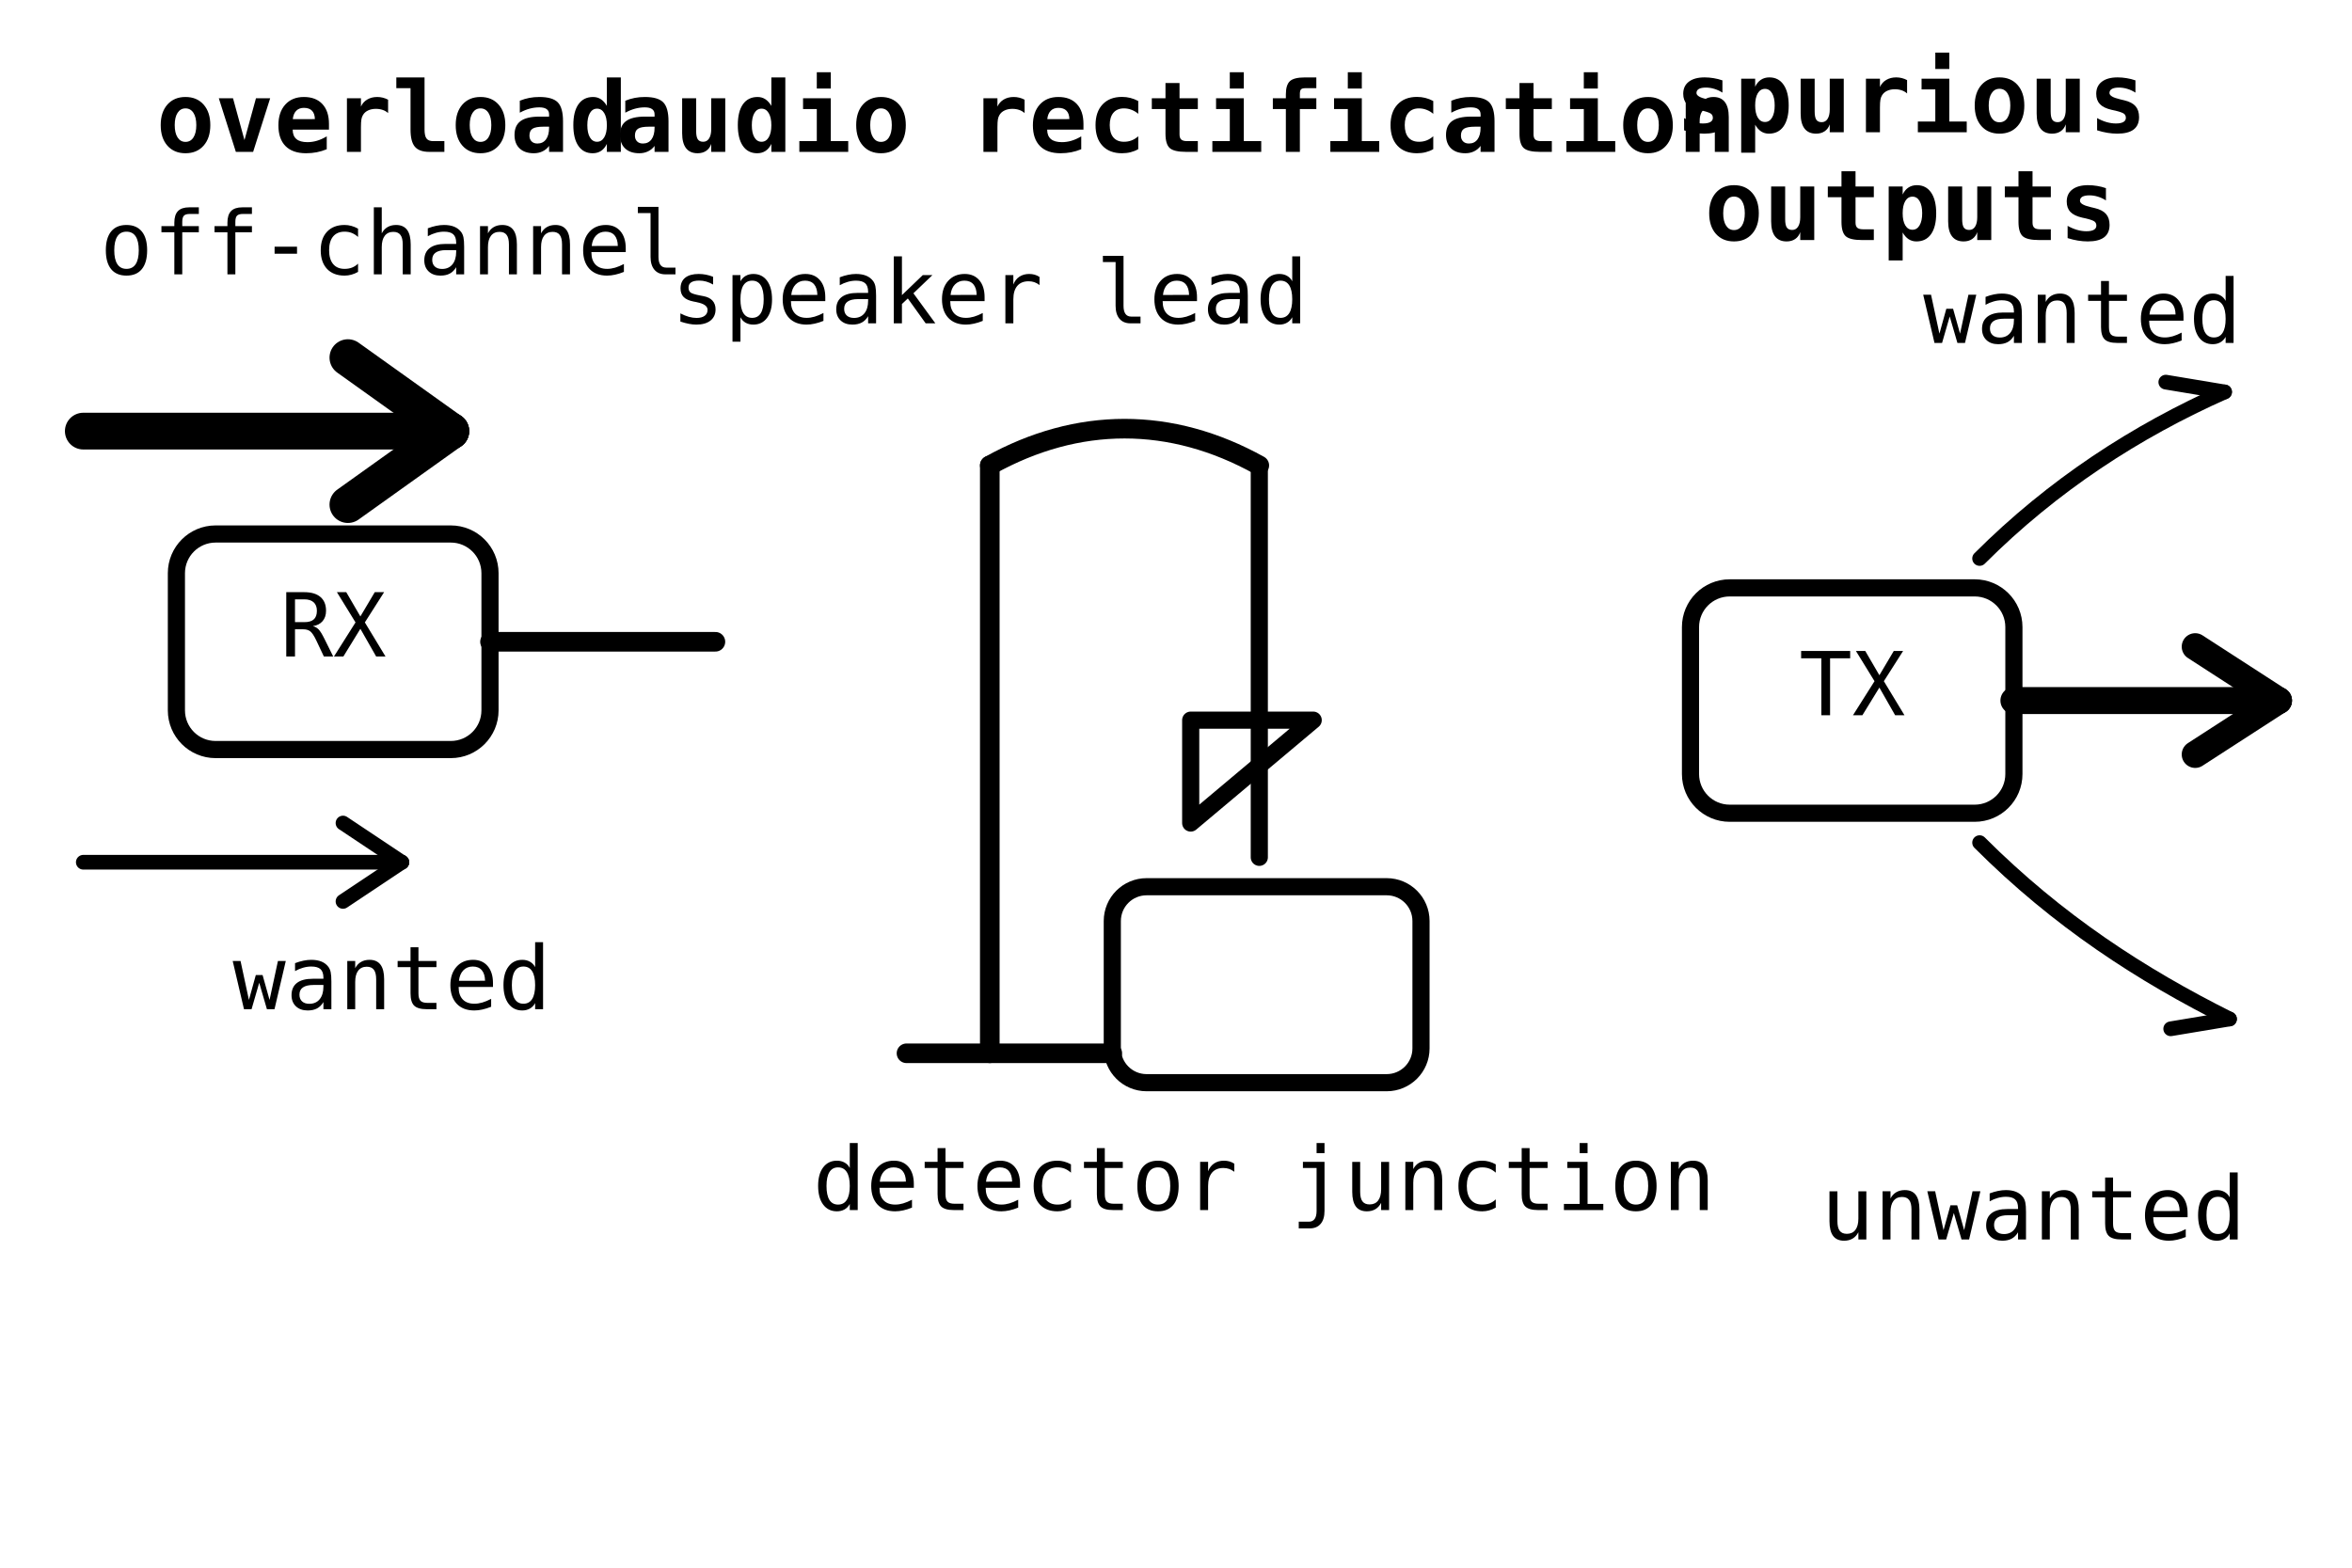
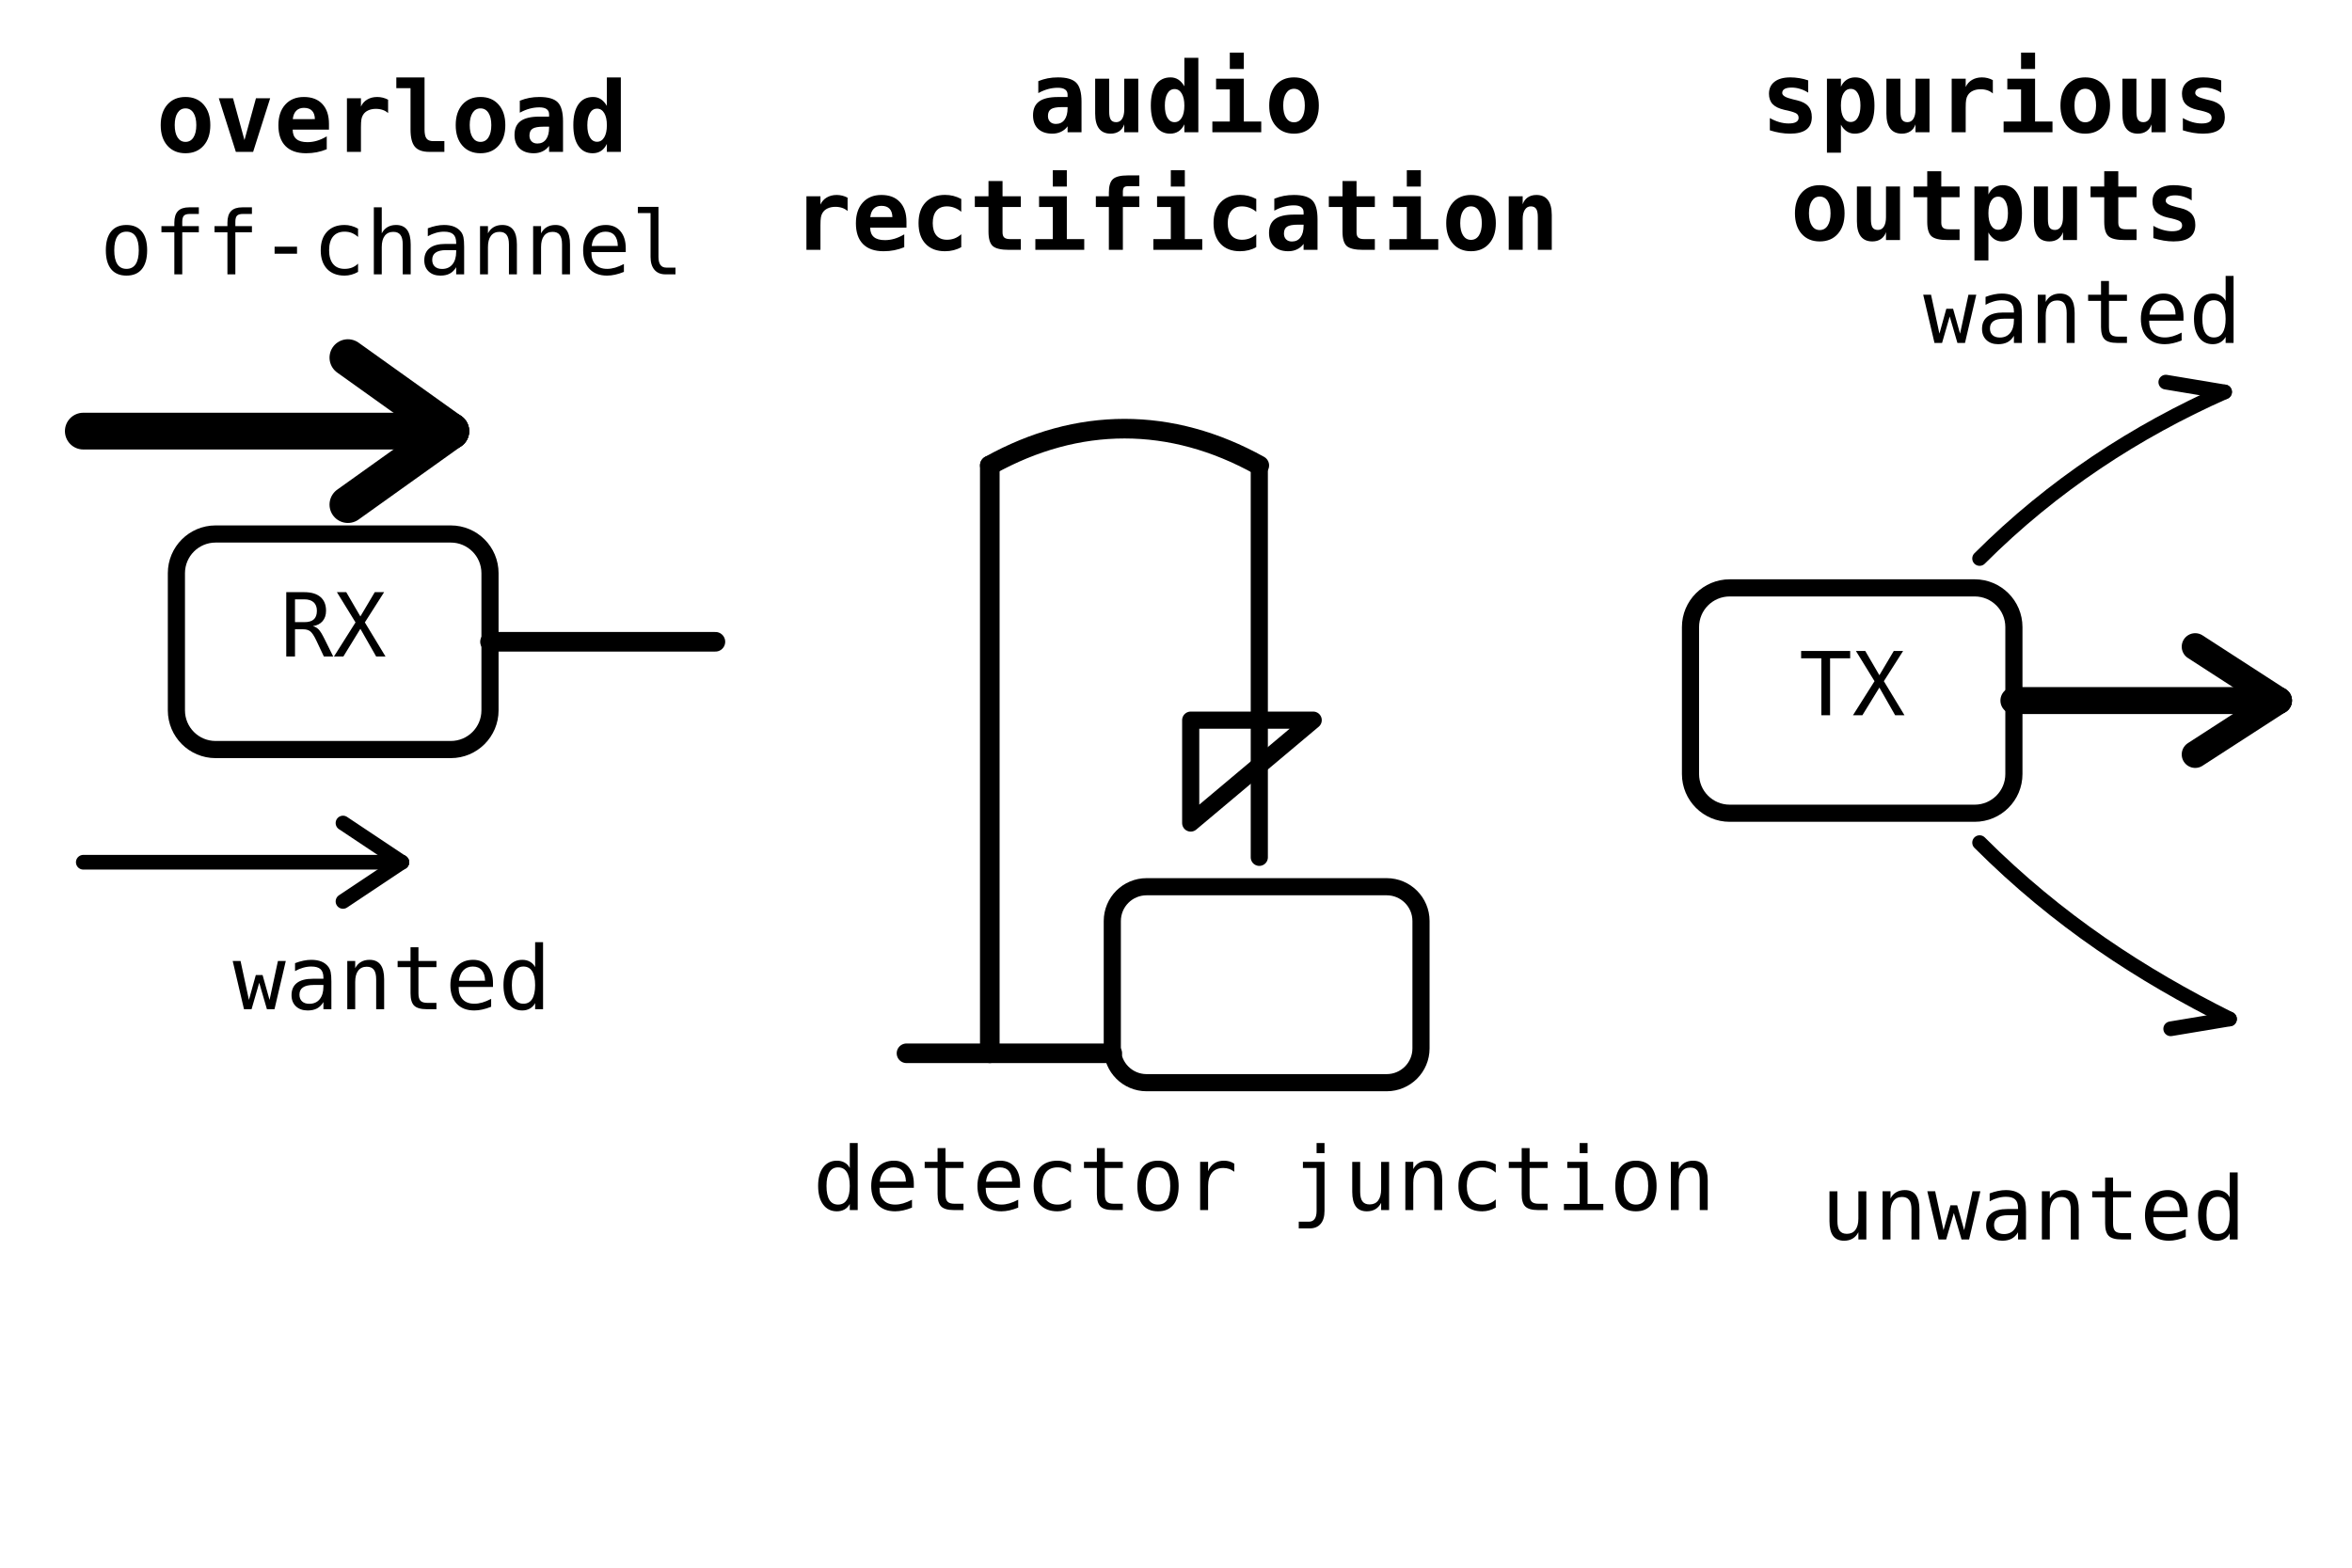
<svg xmlns="http://www.w3.org/2000/svg" id="interference-troubleshooting-map" viewBox="0 0 960 640" role="img">
  <g fill="none" stroke="currentColor" stroke-linecap="round" stroke-linejoin="round">
    <rect x="72" y="218" width="128" height="88" rx="16" ry="16" stroke-width="7" />
    <path d="M34 176 C82 176 132 176 184 176" stroke-width="15" />
    <path d="M184 176 L142 146" stroke-width="15" />
    <path d="M184 176 L142 206" stroke-width="15" />
    <path d="M34 352 C78 352 122 352 164 352" stroke-width="6" />
    <path d="M164 352 L140 336" stroke-width="6" />
    <path d="M164 352 L140 368" stroke-width="6" />
    <path d="M200 262 C232 262 262 262 292 262" stroke-width="8" />
    <path d="M404 430 C404 352 404 270 404 190" stroke-width="8" />
    <path d="M404 190 C440 170 478 170 514 190" stroke-width="8" />
    <rect x="454" y="362" width="126" height="80" rx="14" ry="14" stroke-width="7" />
    <path d="M370 430 C420 430 454 430 454 430" stroke-width="8" />
    <path d="M514 190 C514 240 514 294 514 350" stroke-width="7" />
    <path d="M486 294 L536 294 L486 336 Z" stroke-width="7" />
    <rect x="690" y="240" width="132" height="92" rx="16" ry="16" stroke-width="7" />
    <path d="M822 286 C858 286 894 286 930 286" stroke-width="11" />
    <path d="M930 286 L896 264" stroke-width="11" />
    <path d="M930 286 L896 308" stroke-width="11" />
    <path d="M808 228 C838 198 872 176 908 160" stroke-width="6" />
    <path d="M808 344 C840 376 874 398 910 416" stroke-width="6" />
    <path d="M908 160 L884 156" stroke-width="6" />
    <path d="M910 416 L886 420" stroke-width="6" />
  </g>
  <g fill="currentColor" font-family="ui-monospace, SFMono-Regular, Menlo, Consolas, monospace" text-anchor="middle">
    <text x="160" y="62" font-size="40" font-weight="700">overload</text>
    <text x="160" y="112" font-size="36">off-channel</text>
    <text x="160" y="412" font-size="36">wanted</text>
    <text x="136" y="268" font-size="36">RX</text>
-     <text x="480" y="62" font-size="40" font-weight="700">audio rectification</text>
-     <text x="404" y="132" font-size="36">speaker lead</text>
+     <text x="480" y="54" font-size="40" font-weight="700">audio</text>
+     <text x="480" y="102" font-size="40" font-weight="700">rectification</text>
    <text x="516" y="494" font-size="36">detector junction</text>
-     <text x="780" y="54" font-size="40" font-weight="700">spurious</text>
-     <text x="780" y="98" font-size="40" font-weight="700">outputs</text>
+     <text x="815" y="54" font-size="40" font-weight="700">spurious</text>
+     <text x="815" y="98" font-size="40" font-weight="700">outputs</text>
    <text x="756" y="292" font-size="36">TX</text>
    <text x="850" y="140" font-size="36">wanted</text>
    <text x="830" y="506" font-size="36">unwanted</text>
  </g>
</svg>
